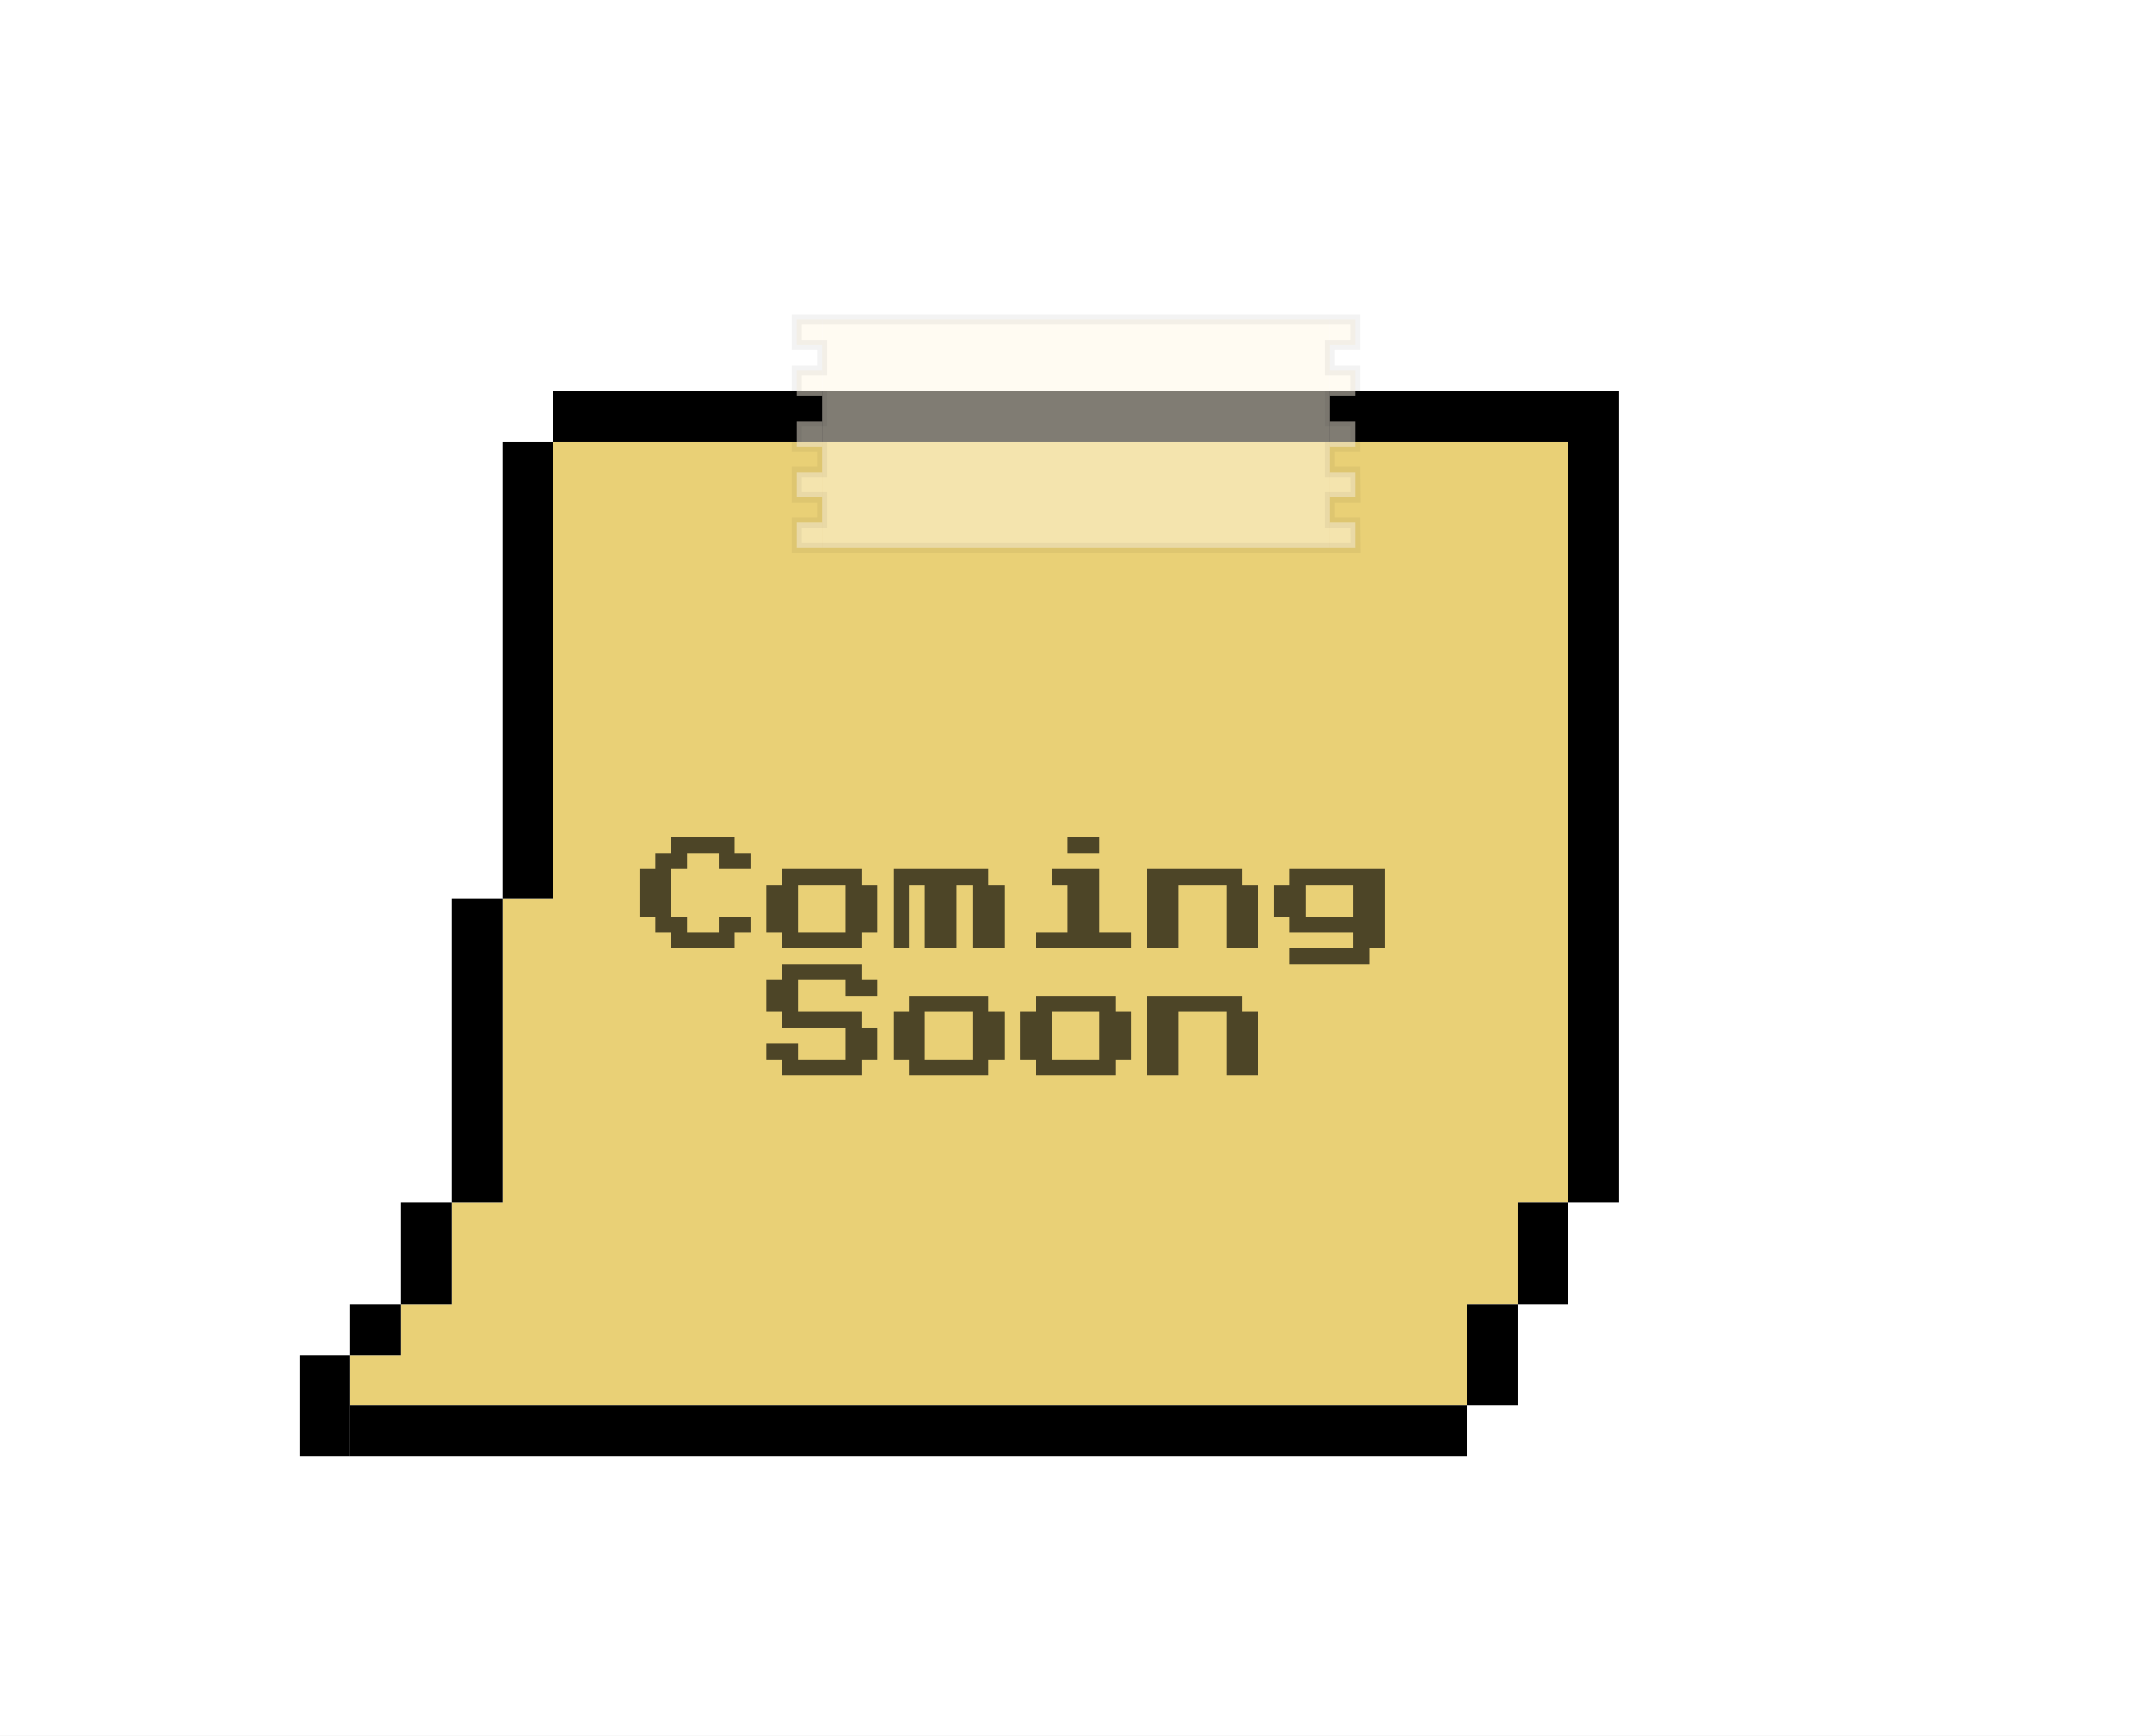
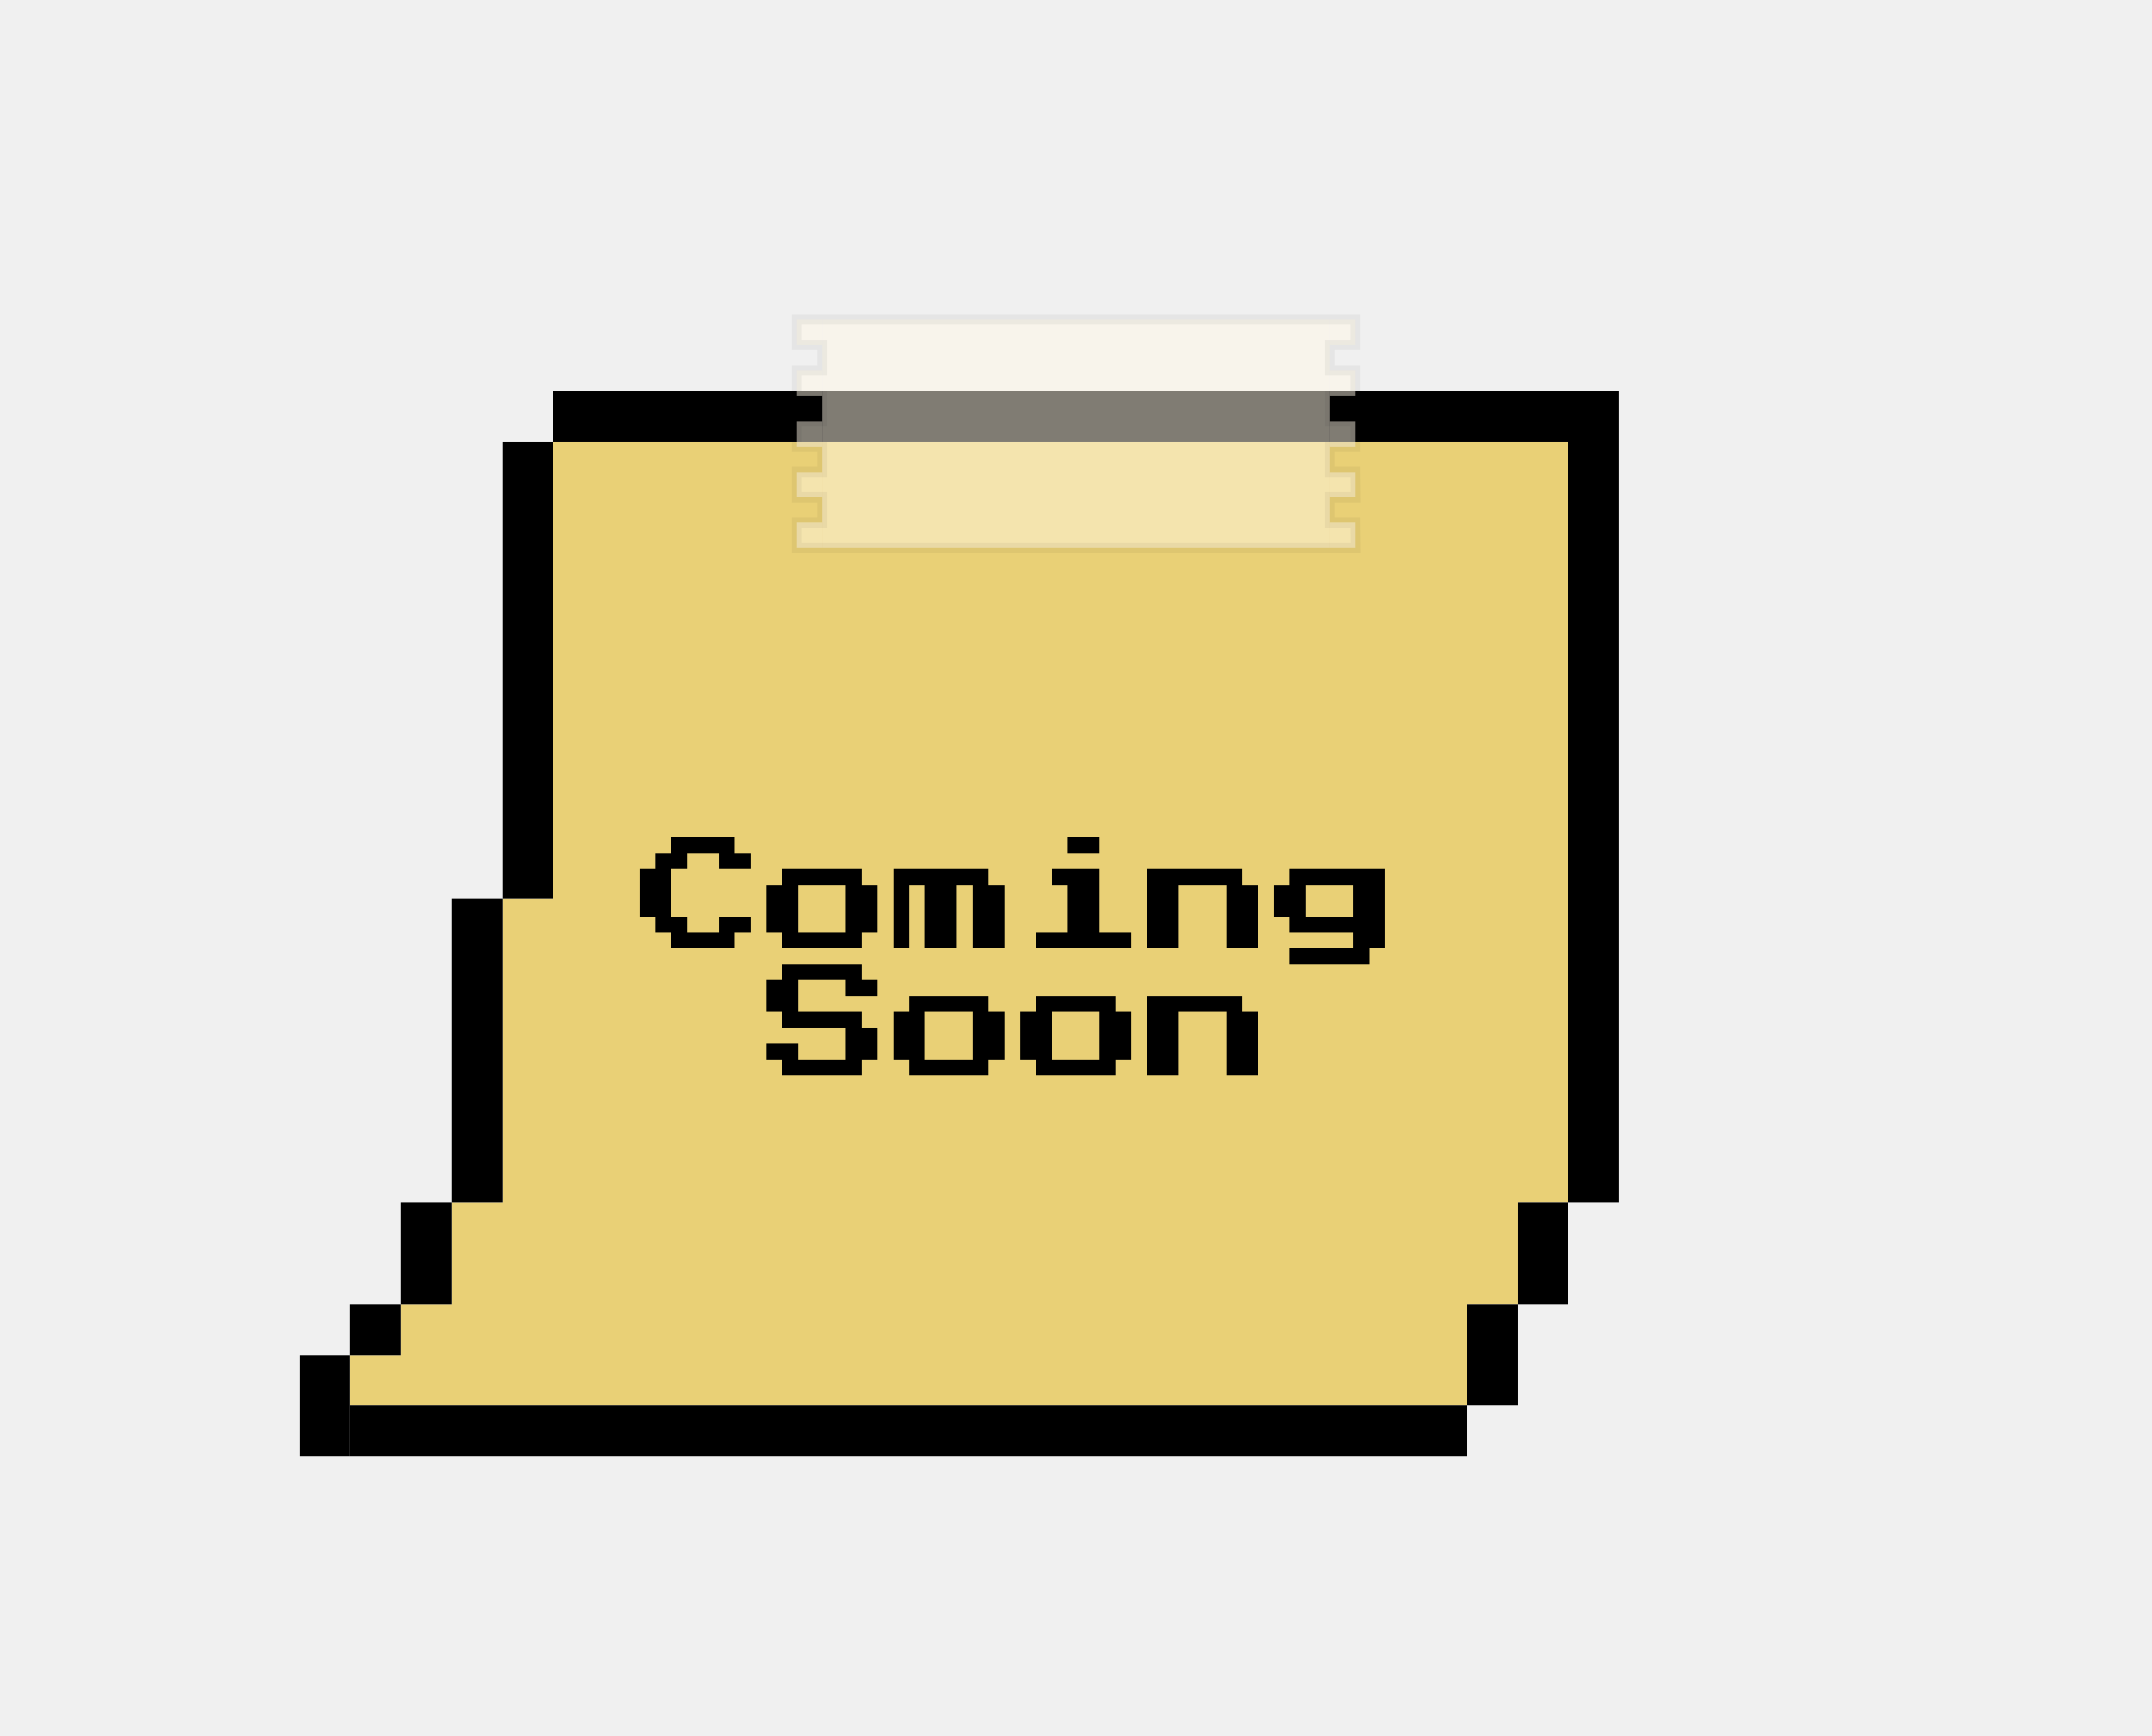
<svg xmlns="http://www.w3.org/2000/svg" width="424" height="342" viewBox="0 0 424 342" fill="none">
-   <rect width="424" height="342" fill="white" />
  <path d="M69 277V267H79V257H89V237H99V177H109V87H309V97V237H299V257H289V277H69Z" fill="#E9D076" />
  <path d="M99 87H109V177H99V87Z" fill="black" />
  <path d="M89 177H99V237H89V177Z" fill="black" />
  <path d="M79 237H89V257H79V237Z" fill="black" />
  <path d="M59 267H69V287H59V267Z" fill="black" />
  <path d="M69 257H79V267H69V257Z" fill="black" />
  <path d="M289 257H299V277H289V257Z" fill="black" />
  <path d="M299 237H309V257H299V237Z" fill="black" />
  <path d="M309 77H319V237H309V77Z" fill="black" />
  <path d="M69 277H289V287H69V277Z" fill="black" />
  <path d="M109 77H309V87H109V77Z" fill="black" />
-   <path d="M132.25 186.875V183.75H129.125V180.625H126V171.25H129.125V168.125H132.25V165H144.75V168.125H147.875V171.25H141.625V168.125H135.375V171.25H132.25V180.625H135.375V183.75H141.625V180.625H147.875V183.75H144.75V186.875H132.25ZM154.125 186.875V183.75H151V174.375H154.125V171.25H169.75V174.375H172.875V183.75H169.75V186.875H154.125ZM157.25 183.75H166.625V174.375H157.25V183.75ZM176 186.875V171.25H194.75V174.375H197.875V186.875H191.625V174.375H188.5V186.875H182.25V174.375H179.125V186.875H176ZM210.375 168.125V165H216.625V168.125H210.375ZM204.125 186.875V183.75H210.375V174.375H207.25V171.25H216.625V183.75H222.875V186.875H204.125ZM226 186.875V171.25H244.75V174.375H247.875V186.875H241.625V174.375H232.25V186.875H226ZM254.125 190V186.875H266.625V183.75H254.125V180.625H251V174.375H254.125V171.25H272.875V186.875H269.75V190H254.125ZM257.25 180.625H266.625V174.375H257.25V180.625ZM154.125 211.875V208.75H151V205.625H157.25V208.75H166.625V202.5H154.125V199.375H151V193.125H154.125V190H169.75V193.125H172.875V196.25H166.625V193.125H157.25V199.375H169.75V202.5H172.875V208.75H169.75V211.875H154.125ZM179.125 211.875V208.75H176V199.375H179.125V196.25H194.75V199.375H197.875V208.75H194.75V211.875H179.125ZM182.25 208.75H191.625V199.375H182.25V208.75ZM204.125 211.875V208.75H201V199.375H204.125V196.25H219.75V199.375H222.875V208.75H219.75V211.875H204.125ZM207.25 208.75H216.625V199.375H207.25V208.75ZM226 211.875V196.25H244.75V199.375H247.875V211.875H241.625V199.375H232.25V211.875H226Z" fill="black" fill-opacity="0.67" />
+   <path d="M132.25 186.875V183.75H129.125V180.625H126V171.25H129.125V168.125H132.25V165H144.75V168.125H147.875V171.25H141.625V168.125H135.375V171.25H132.25V180.625H135.375V183.75H141.625V180.625H147.875V183.75H144.75V186.875H132.25ZM154.125 186.875V183.75H151V174.375H154.125V171.25H169.75V174.375H172.875V183.75H169.75V186.875H154.125ZM157.25 183.75H166.625V174.375H157.25V183.75ZM176 186.875V171.25H194.75V174.375H197.875V186.875H191.625V174.375H188.5V186.875H182.25V174.375H179.125V186.875H176ZM210.375 168.125V165H216.625V168.125H210.375ZM204.125 186.875V183.75H210.375V174.375H207.25V171.25H216.625V183.75H222.875V186.875H204.125ZM226 186.875V171.25H244.75V174.375H247.875V186.875H241.625V174.375H232.25V186.875H226ZM254.125 190V186.875H266.625V183.75H254.125V180.625H251V174.375H254.125V171.25H272.875V186.875H269.75V190H254.125ZM257.25 180.625H266.625V174.375H257.25V180.625ZM154.125 211.875V208.75H151V205.625H157.25V208.75H166.625V202.5H154.125V199.375H151V193.125H154.125V190H169.75V193.125H172.875V196.25H166.625V193.125H157.25V199.375H169.75V202.5H172.875V208.75H169.75V211.875H154.125ZM179.125 211.875V208.75H176V199.375H179.125V196.25H194.75V199.375H197.875V208.75H194.75V211.875H179.125ZM182.25 208.75H191.625V199.375H182.25V208.75ZM204.125 211.875V208.75H201V199.375H204.125V196.25H219.75V199.375H222.875V208.75H219.75V211.875H204.125ZM207.25 208.75H216.625V199.375H207.25V208.75ZM226 211.875V196.25H244.75V199.375H247.875V211.875H241.625V199.375H232.25V211.875H226Z" fill="black" fill-opacity="1" />
  <path d="M162 63H262V108H162V63Z" fill="#FFF9E6" fill-opacity="0.5" />
  <path d="M157 103H162V108H157V103Z" fill="#FFF9E6" fill-opacity="0.5" />
  <path d="M157 93H162V98H157V93Z" fill="#FFF9E6" fill-opacity="0.5" />
  <path d="M157 83H162V88H157V83Z" fill="#FFF9E6" fill-opacity="0.5" />
  <path d="M157 73H162V78H157V73Z" fill="#FFF9E6" fill-opacity="0.5" />
  <path d="M157 63H162V68H157V63Z" fill="#FFF9E6" fill-opacity="0.5" />
  <path d="M262 103H267V108H262V103Z" fill="#FFF9E6" fill-opacity="0.5" />
  <path d="M262 93H267V98H262V93Z" fill="#FFF9E6" fill-opacity="0.5" />
  <path d="M262 83H267V88H262V83Z" fill="#FFF9E6" fill-opacity="0.5" />
  <path d="M262 73H267V78H262V73Z" fill="#FFF9E6" fill-opacity="0.5" />
  <path d="M262 63H267V68H262V63Z" fill="#FFF9E6" fill-opacity="0.5" />
  <path d="M162 68H157V63H267V68H262V73H267V78H262V83H267V88H262V93H267L267.059 98H262V103H267L267.059 108H157V103H162V98H157V93H162V88H157V83H162V78H157V73H162V68Z" stroke="black" stroke-opacity="0.05" stroke-width="2" />
</svg>
